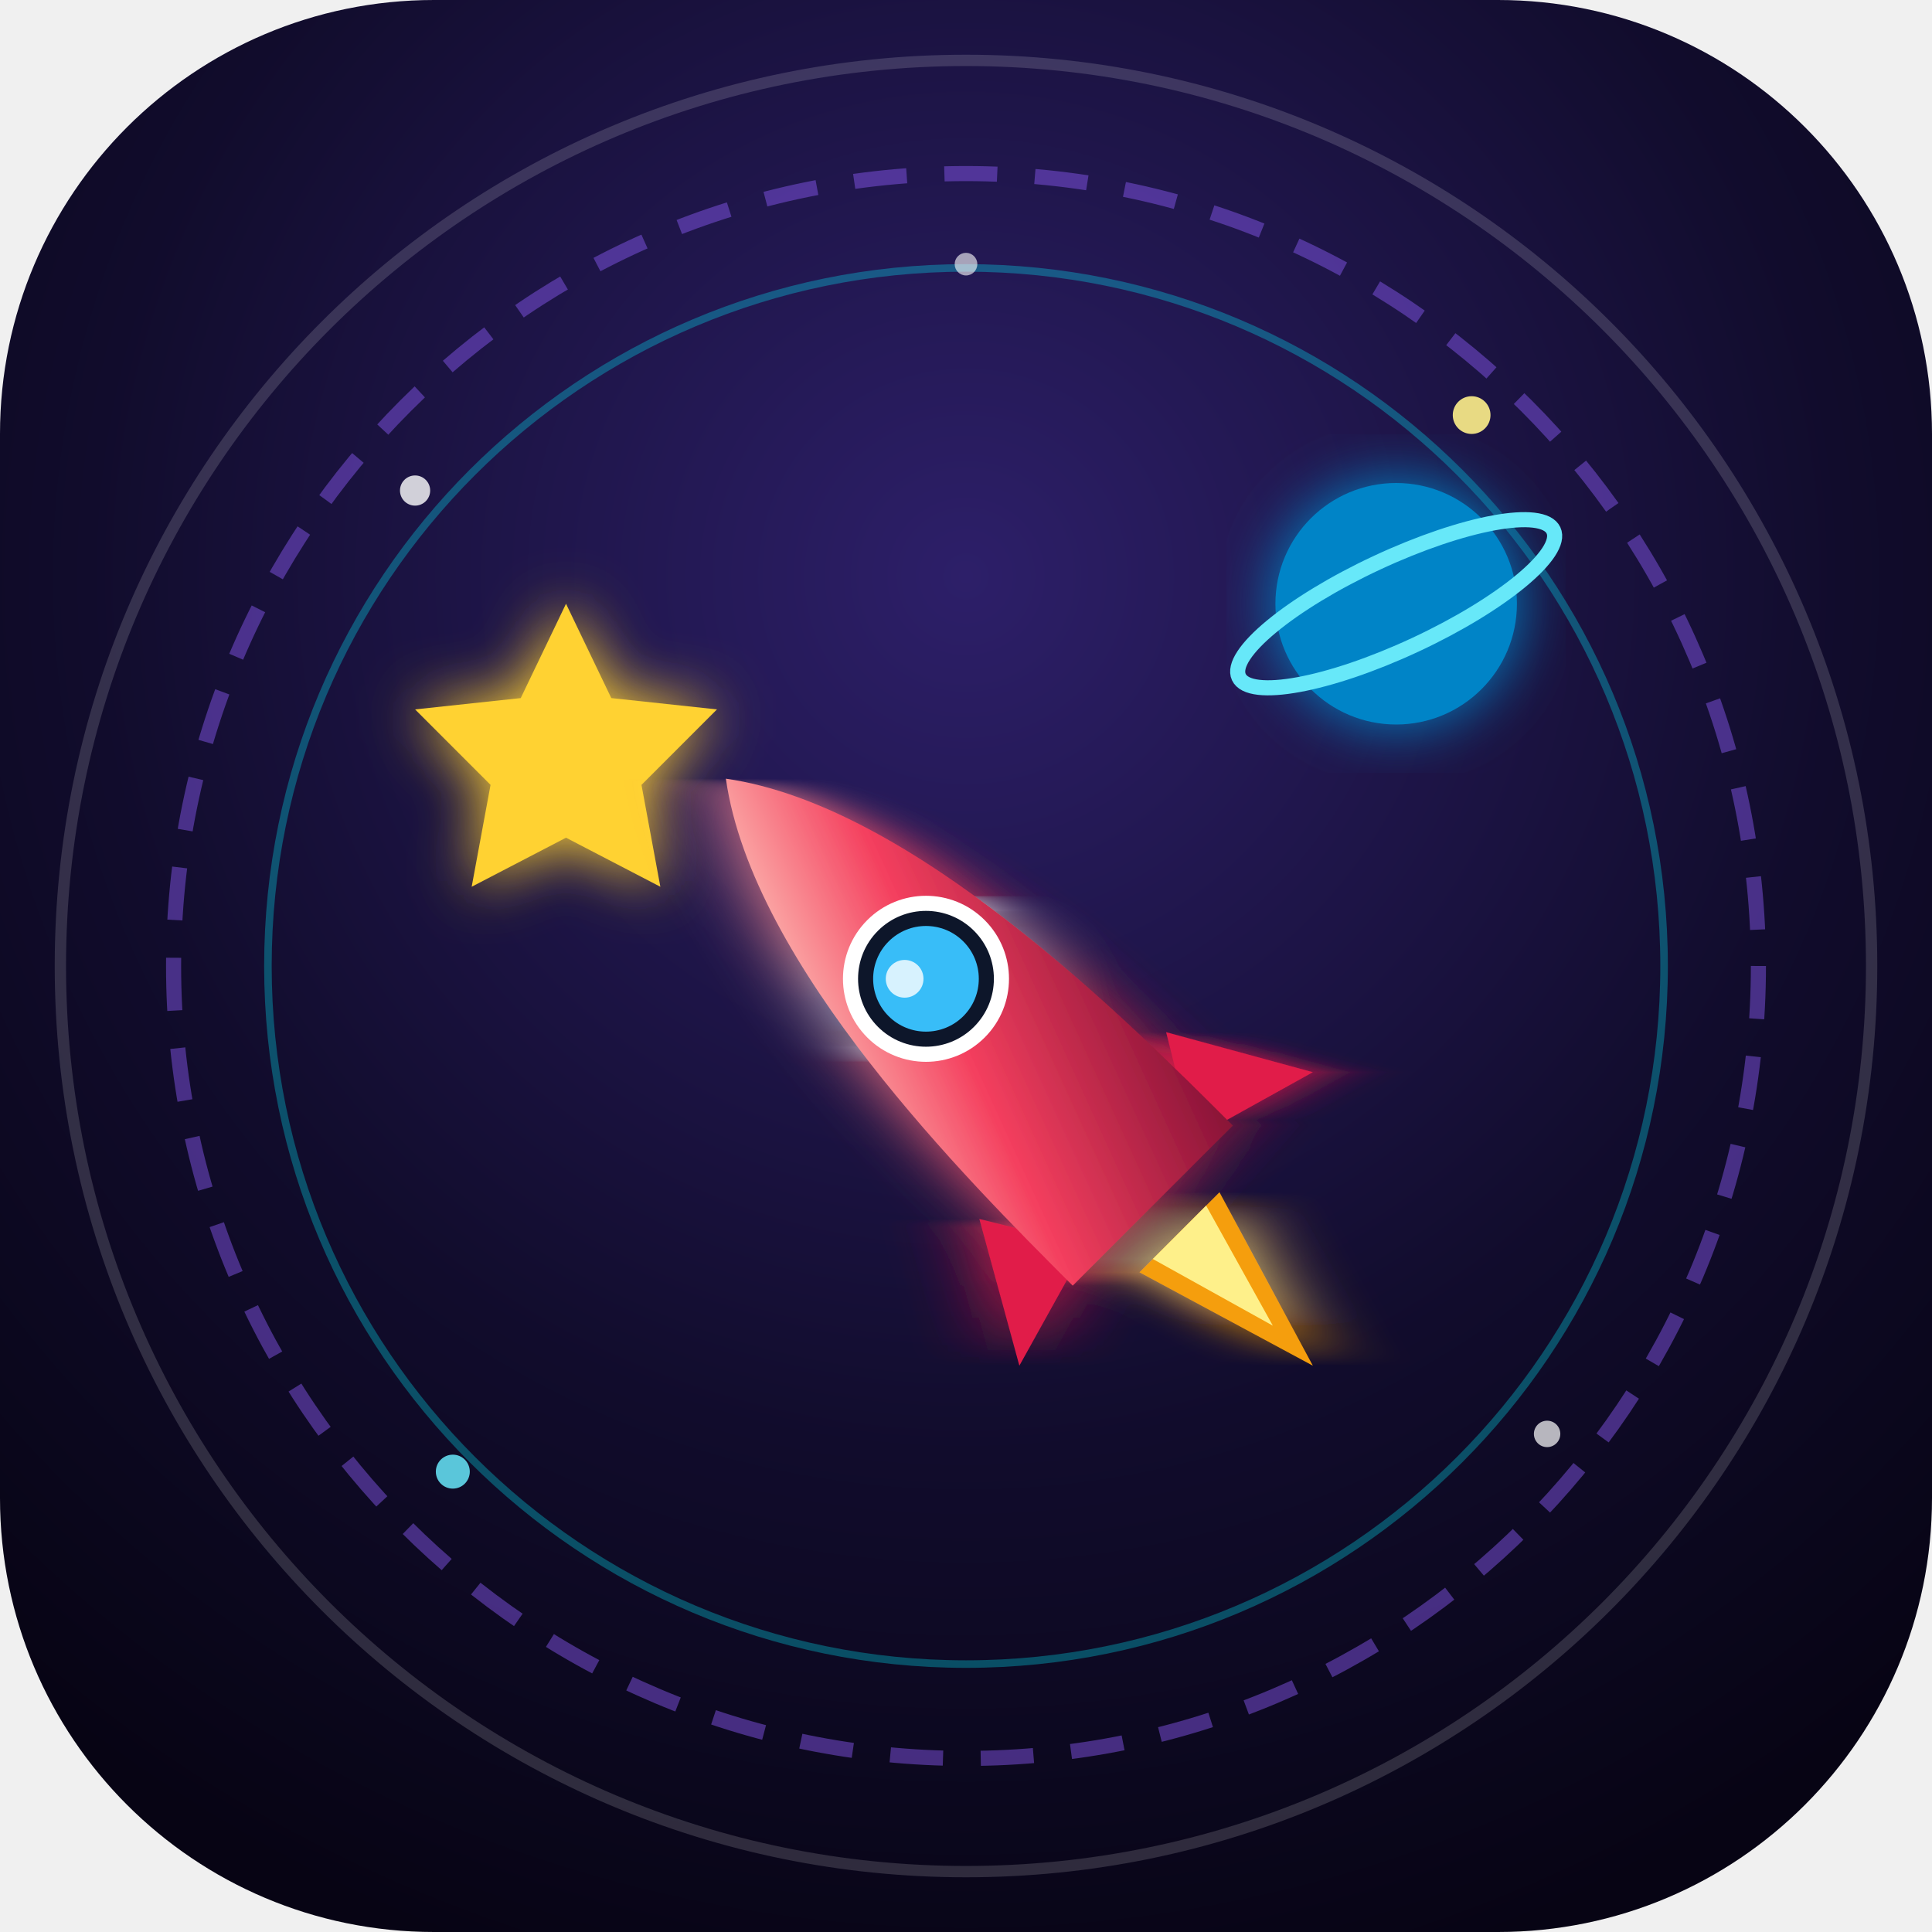
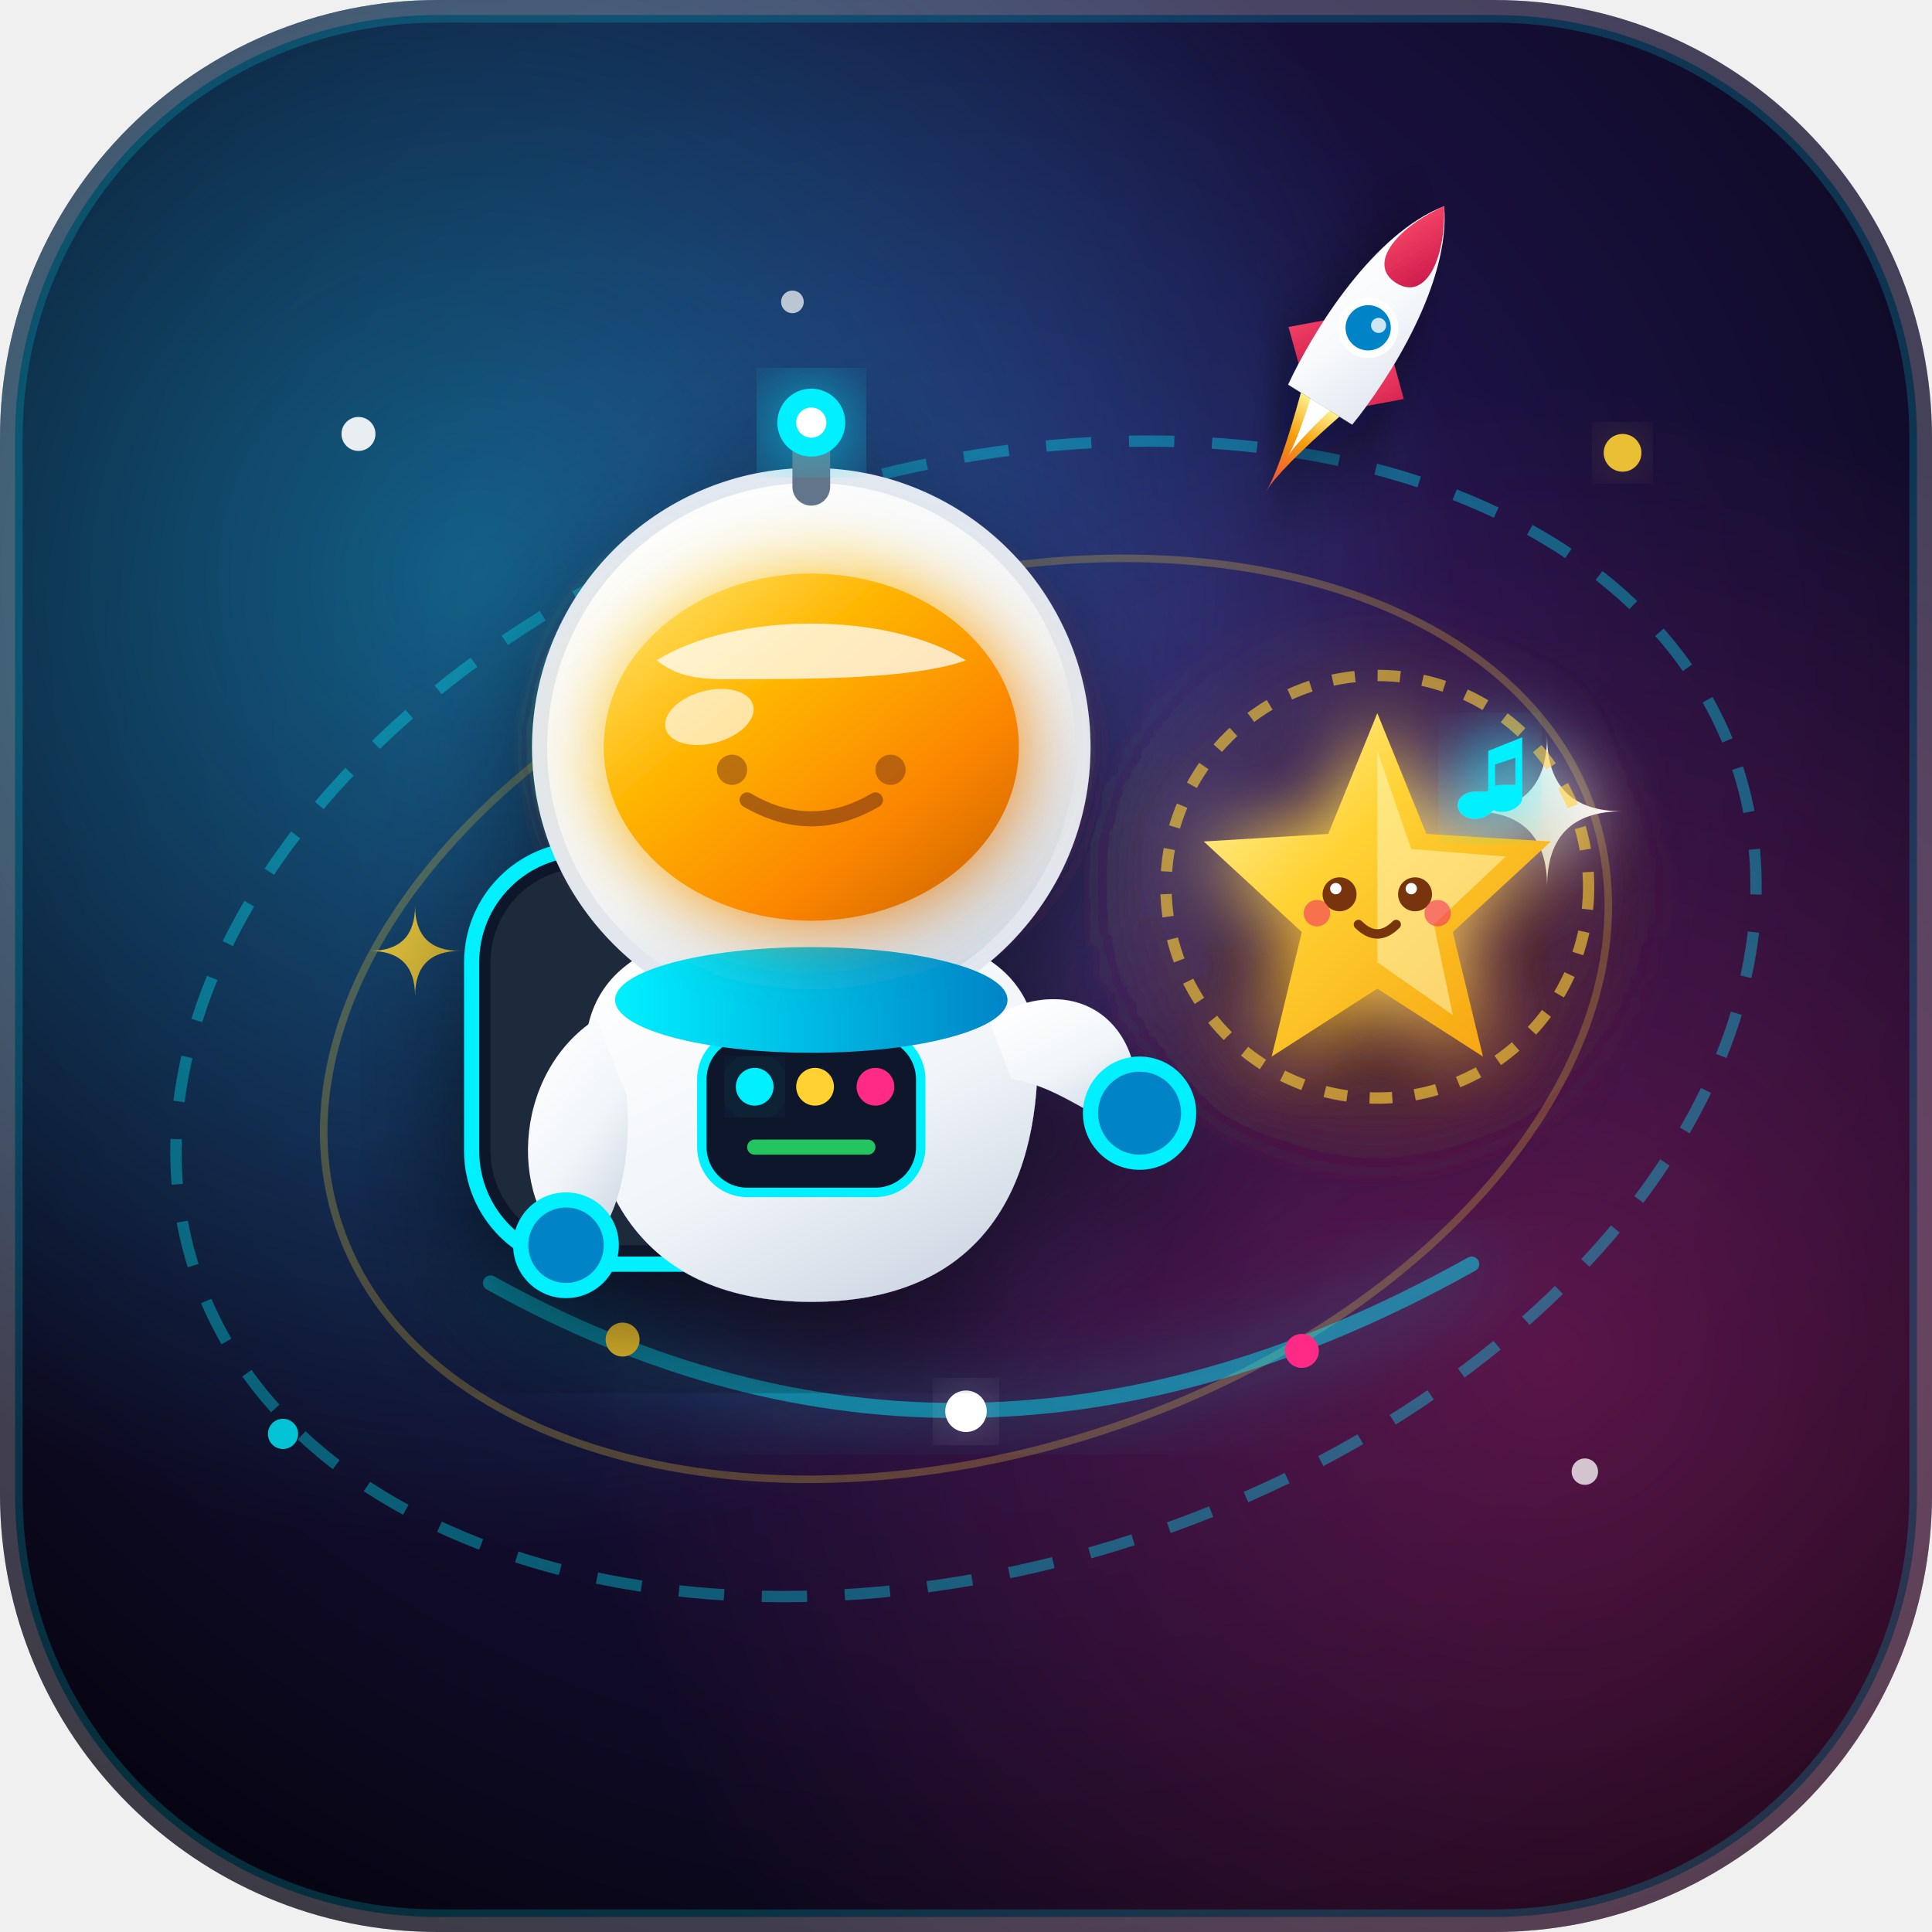
<svg xmlns="http://www.w3.org/2000/svg" viewBox="0 0 512 512" width="100%" height="100%">
  <defs>
-     <radialGradient id="bgGrad" cx="50%" cy="30%" r="75%">
-       <stop offset="0%" stop-color="#2d1f69" />
-       <stop offset="60%" stop-color="#110c2c" />
-       <stop offset="100%" stop-color="#070414" />
+     <radialGradient id="spaceBg" cx="50%" cy="35%" r="75%">
+       <stop offset="0%" stop-color="#311e6d" />
+       <stop offset="45%" stop-color="#18103c" />
+       <stop offset="85%" stop-color="#0b081c" />
+       <stop offset="100%" stop-color="#05030e" />
    </radialGradient>
-     <linearGradient id="rocketGrad" x1="0%" y1="0%" x2="100%" y2="100%">
-       <stop offset="0%" stop-color="#ffedd5" />
-       <stop offset="50%" stop-color="#f43f5e" />
-       <stop offset="100%" stop-color="#881337" />
+     <radialGradient id="nebulaCyan" cx="25%" cy="30%" r="50%">
+       <stop offset="0%" stop-color="#00f0ff" stop-opacity="0.35" />
+       <stop offset="100%" stop-color="#00f0ff" stop-opacity="0" />
+     </radialGradient>
+     <radialGradient id="nebulaPink" cx="80%" cy="70%" r="50%">
+       <stop offset="0%" stop-color="#ff2a85" stop-opacity="0.3" />
+       <stop offset="100%" stop-color="#ff2a85" stop-opacity="0" />
+     </radialGradient>
+     <linearGradient id="suitWhite" x1="20%" y1="0%" x2="80%" y2="100%">
+       <stop offset="0%" stop-color="#ffffff" />
+       <stop offset="55%" stop-color="#f1f5f9" />
+       <stop offset="100%" stop-color="#cbd5e1" />
    </linearGradient>
-     <filter id="glow" x="-20%" y="-20%" width="140%" height="140%">
-       <feGaussianBlur stdDeviation="8" result="blur" />
+     <linearGradient id="suitCyan" x1="0%" y1="0%" x2="100%" y2="0%">
+       <stop offset="0%" stop-color="#00f0ff" />
+       <stop offset="100%" stop-color="#0284c7" />
+     </linearGradient>
+     <linearGradient id="visorGold" x1="0%" y1="0%" x2="100%" y2="100%">
+       <stop offset="0%" stop-color="#ffea79" />
+       <stop offset="35%" stop-color="#ffb703" />
+       <stop offset="70%" stop-color="#fb8500" />
+       <stop offset="100%" stop-color="#c25e00" />
+     </linearGradient>
+     <linearGradient id="starGold" x1="0%" y1="0%" x2="100%" y2="100%">
+       <stop offset="0%" stop-color="#fff8b5" />
+       <stop offset="40%" stop-color="#ffd233" />
+       <stop offset="100%" stop-color="#f59e0b" />
+     </linearGradient>
+     <linearGradient id="rocketBody" x1="0%" y1="0%" x2="100%" y2="100%">
+       <stop offset="0%" stop-color="#ffffff" />
+       <stop offset="50%" stop-color="#f8fafc" />
+       <stop offset="100%" stop-color="#e2e8f0" />
+     </linearGradient>
+     <linearGradient id="rocketRed" x1="0%" y1="0%" x2="100%" y2="100%">
+       <stop offset="0%" stop-color="#ff4d6d" />
+       <stop offset="100%" stop-color="#c9184a" />
+     </linearGradient>
+     <linearGradient id="fireGrad" x1="50%" y1="0%" x2="50%" y2="100%">
+       <stop offset="0%" stop-color="#fef08a" />
+       <stop offset="40%" stop-color="#f59e0b" />
+       <stop offset="100%" stop-color="#ef4444" />
+     </linearGradient>
+     <filter id="softGlow" x="-30%" y="-30%" width="160%" height="160%">
+       <feGaussianBlur stdDeviation="10" result="blur" />
      <feComposite in="SourceGraphic" in2="blur" operator="over" />
    </filter>
+     <filter id="iconShadow" x="-10%" y="-10%" width="120%" height="120%">
+       <feDropShadow dx="0" dy="16" stdDeviation="18" flood-color="#000000" flood-opacity="0.6" />
+     </filter>
+     <filter id="elementShadow" x="-20%" y="-20%" width="140%" height="140%">
+       <feDropShadow dx="0" dy="8" stdDeviation="10" flood-color="#030014" flood-opacity="0.5" />
+     </filter>
  </defs>
-   <rect width="512" height="512" rx="115" fill="url(#bgGrad)" />
-   <circle cx="256" cy="256" r="210" fill="none" stroke="#8b5cf6" stroke-width="4" stroke-dasharray="14 10" opacity="0.45" />
-   <circle cx="256" cy="256" r="185" fill="none" stroke="#00f0ff" stroke-width="2" opacity="0.3" />
-   <circle cx="110" cy="130" r="4" fill="#ffffff" opacity="0.8" />
-   <circle cx="390" cy="110" r="5" fill="#fef08a" opacity="0.9" />
-   <circle cx="410" cy="380" r="3.5" fill="#ffffff" opacity="0.7" />
-   <circle cx="120" cy="390" r="4.5" fill="#67e8f9" opacity="0.85" />
-   <circle cx="256" cy="70" r="3" fill="#ffffff" opacity="0.6" />
-   <circle cx="370" cy="160" r="32" fill="#0284c7" filter="url(#glow)" />
-   <ellipse cx="370" cy="160" rx="46" ry="12" fill="none" stroke="#67e8f9" stroke-width="4" transform="rotate(-25 370 160)" />
-   <polygon points="150,160 162,185 190,188 170,208 175,235 150,222 125,235 130,208 110,188 138,185" fill="#ffd233" filter="url(#glow)" />
-   <g transform="translate(256,270) rotate(-45) translate(-75,-110)" filter="url(#glow)">
-     <polygon points="60,190 75,240 90,190" fill="#f59e0b" />
-     <polygon points="65,190 75,225 85,190" fill="#fef08a" />
-     <path d="M40,150 L20,185 L55,175 Z" fill="#e11d48" />
-     <path d="M110,150 L130,185 L95,175 Z" fill="#e11d48" />
-     <path d="M75,20 C45,60 45,140 45,180 L105,180 C105,140 105,60 75,20 Z" fill="url(#rocketGrad)" />
-     <circle cx="75" cy="95" r="20" fill="#0f172a" stroke="#ffffff" stroke-width="4" />
-     <circle cx="75" cy="95" r="14" fill="#38bdf8" />
-     <circle cx="71" cy="91" r="5" fill="#ffffff" opacity="0.8" />
+   <rect width="512" height="512" rx="116" fill="url(#spaceBg)" />
+   <rect width="512" height="512" rx="116" fill="url(#nebulaCyan)" />
+   <rect width="512" height="512" rx="116" fill="url(#nebulaPink)" />
+   <ellipse cx="256" cy="270" rx="215" ry="145" fill="none" stroke="#00f0ff" stroke-width="3" stroke-dasharray="12 10" opacity="0.35" transform="rotate(-18 256 270)" />
+   <ellipse cx="256" cy="270" rx="175" ry="115" fill="none" stroke="#ffd233" stroke-width="2" opacity="0.25" transform="rotate(-18 256 270)" />
+   <circle cx="95" cy="115" r="4.5" fill="#ffffff" opacity="0.9" />
+   <circle cx="430" cy="120" r="5" fill="#ffd233" opacity="0.9" filter="url(#softGlow)" />
+   <circle cx="75" cy="380" r="4" fill="#00f0ff" opacity="0.8" />
+   <circle cx="420" cy="390" r="3.5" fill="#ffffff" opacity="0.75" />
+   <circle cx="210" cy="80" r="3" fill="#ffffff" opacity="0.7" />
+   <path d="M410,195 Q410,215 390,215 Q410,215 410,235 Q410,215 430,215 Q410,215 410,195 Z" fill="#ffffff" filter="url(#softGlow)" />
+   <path d="M110,240 Q110,252 98,252 Q110,252 110,264 Q110,252 122,252 Q110,252 110,240 Z" fill="#ffd233" opacity="0.85" />
+   <g transform="translate(370, 75) rotate(32)" filter="url(#elementShadow)">
+     <path d="M-6,38 Q0,58 0,65 Q0,58 6,38 Z" fill="url(#fireGrad)" />
+     <path d="M-3,38 Q0,50 0,54 Q0,50 3,38 Z" fill="#ffffff" />
+     <path d="M-18,25 L-6,14 L-6,36 Z" fill="url(#rocketRed)" />
+     <path d="M18,25 L6,14 L6,36 Z" fill="url(#rocketRed)" />
+     <path d="M0,-24 C-12,-8 -12,22 -10,38 L10,38 C12,22 12,-8 0,-24 Z" fill="url(#rocketBody)" />
+     <path d="M0,-24 C-8,-12 -9,0 0,0 C9,0 8,-12 0,-24 Z" fill="url(#rocketRed)" />
+     <circle cx="0" cy="14" r="7" fill="#0284c7" stroke="#ffffff" stroke-width="2" />
+     <circle cx="2" cy="12" r="2" fill="#ffffff" opacity="0.8" />
  </g>
-   <circle cx="256" cy="256" r="240" fill="none" stroke="rgba(255,255,255,0.15)" stroke-width="3" />
+   <path d="M130,340 Q256,410 390,335" fill="none" stroke="#00f0ff" stroke-width="4" stroke-linecap="round" opacity="0.5" filter="url(#softGlow)" />
+   <circle cx="165" cy="355" r="4.5" fill="#ffd233" />
+   <circle cx="256" cy="374" r="5.5" fill="#ffffff" filter="url(#softGlow)" />
+   <circle cx="345" cy="358" r="4.5" fill="#ff2a85" />
+   <g filter="url(#iconShadow)">
+     <g transform="translate(210, 260)">
+       <rect x="-85" y="-35" width="130" height="110" rx="30" fill="#0f172a" stroke="#00f0ff" stroke-width="4" />
+       <rect x="-80" y="-30" width="120" height="100" rx="25" fill="#1e293b" />
+       <path d="M-55,20 C-55,-10 -25,-15 5,-15 C35,-15 65,-10 65,20 C65,55 50,85 5,85 C-40,85 -55,55 -55,20 Z" fill="url(#suitWhite)" />
+       <rect x="-24" y="14" width="58" height="42" rx="12" fill="#0f172a" stroke="#00f0ff" stroke-width="2.5" />
+       <circle cx="-10" cy="28" r="5" fill="#00f0ff" filter="url(#softGlow)" />
+       <circle cx="6" cy="28" r="5" fill="#ffd233" />
+       <circle cx="22" cy="28" r="5" fill="#ff2a85" />
+       <rect x="-12" y="42" width="34" height="4" rx="2" fill="#22c55e" />
+       <path d="M-52,10 C-75,25 -75,60 -58,72 C-48,70 -42,50 -44,30 Z" fill="url(#suitWhite)" />
+       <circle cx="-60" cy="70" r="14" fill="#00f0ff" />
+       <circle cx="-60" cy="70" r="10" fill="#0284c7" />
+       <path d="M52,10 C78,-5 96,15 90,38 C80,38 72,28 58,26 Z" fill="url(#suitWhite)" />
+       <circle cx="92" cy="35" r="15" fill="#00f0ff" />
+       <circle cx="92" cy="35" r="11" fill="#0284c7" />
+       <circle cx="5" cy="-62" r="72" fill="url(#suitWhite)" stroke="#e2e8f0" stroke-width="4" />
+       <ellipse cx="5" cy="5" rx="52" ry="14" fill="url(#suitCyan)" />
+       <ellipse cx="5" cy="-62" rx="55" ry="46" fill="url(#visorGold)" filter="url(#softGlow)" />
+       <path d="M-36,-85 C-15,-98 25,-98 46,-85 C32,-80 5,-80 -18,-80 C-28,-80 -32,-82 -36,-85 Z" fill="#ffffff" opacity="0.75" />
+       <ellipse cx="-22" cy="-70" rx="12" ry="7" fill="#ffffff" opacity="0.65" transform="rotate(-15 -22 -70)" />
+       <path d="M-12,-48 Q5,-38 22,-48" fill="none" stroke="#78350f" stroke-width="4" stroke-linecap="round" opacity="0.6" />
+       <circle cx="-16" cy="-56" r="4" fill="#78350f" opacity="0.5" />
+       <circle cx="26" cy="-56" r="4" fill="#78350f" opacity="0.5" />
+       <rect x="0" y="-146" width="10" height="20" rx="5" fill="#64748b" />
+       <circle cx="5" cy="-148" r="9" fill="#00f0ff" filter="url(#softGlow)" />
+       <circle cx="5" cy="-148" r="4" fill="#ffffff" />
+     </g>
+     <g transform="translate(365, 235)" filter="url(#softGlow)">
+       <circle cx="0" cy="0" r="56" fill="none" stroke="#ffd233" stroke-width="3" stroke-dasharray="6 6" opacity="0.6" />
+       <path d="M0,-46 L13,-14 L46,-12 L20,12 L28,45 L0,27 L-28,45 L-20,12 L-46,-12 L-13,-14 Z" fill="url(#starGold)" />
+       <path d="M0,-36 L9,-10 L34,-8 L15,10 L20,34 L0,20 Z" fill="#fff9c4" opacity="0.5" />
+       <circle cx="-10" cy="2" r="4.5" fill="#78350f" />
+       <circle cx="10" cy="2" r="4.5" fill="#78350f" />
+       <circle cx="-11" cy="0.5" r="1.5" fill="#ffffff" />
+       <circle cx="9" cy="0.5" r="1.5" fill="#ffffff" />
+       <path d="M-5,10 Q0,15 5,10" fill="none" stroke="#78350f" stroke-width="2.5" stroke-linecap="round" />
+       <circle cx="-16" cy="7" r="3.5" fill="#f43f5e" opacity="0.65" />
+       <circle cx="16" cy="7" r="3.5" fill="#f43f5e" opacity="0.65" />
+       <g transform="translate(24, -36) scale(0.9)">
+         <path d="M6,0 L16,-4 L16,14 C16,16 13,18 10,18 C7,18 5,16 5,14 C5,12 7,10 10,10 L14,10 L14,2 L8,4 L8,16 C8,18 5,20 2,20 C-1,20 -3,18 -3,16 C-3,14 -1,12 2,12 L6,12 Z" fill="#00f0ff" filter="url(#softGlow)" />
+       </g>
+     </g>
+   </g>
+   <rect x="2" y="2" width="508" height="508" rx="114" fill="none" stroke="rgba(255,255,255,0.22)" stroke-width="4" />
+   <rect x="5" y="5" width="502" height="502" rx="111" fill="none" stroke="rgba(0,240,255,0.18)" stroke-width="2" />
</svg>
